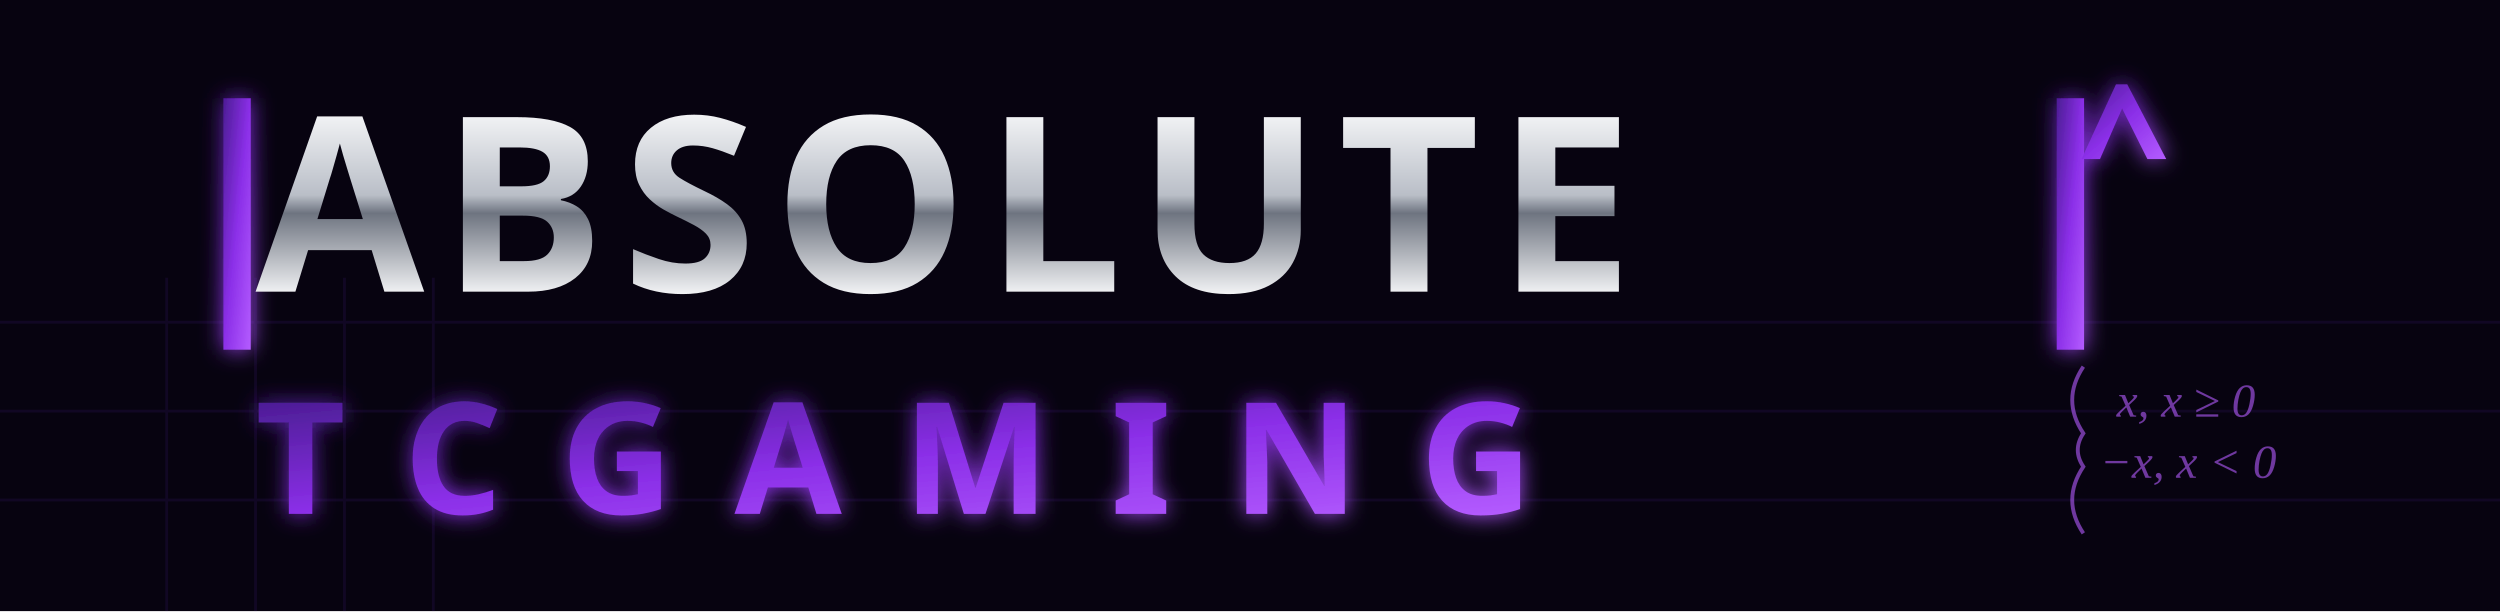
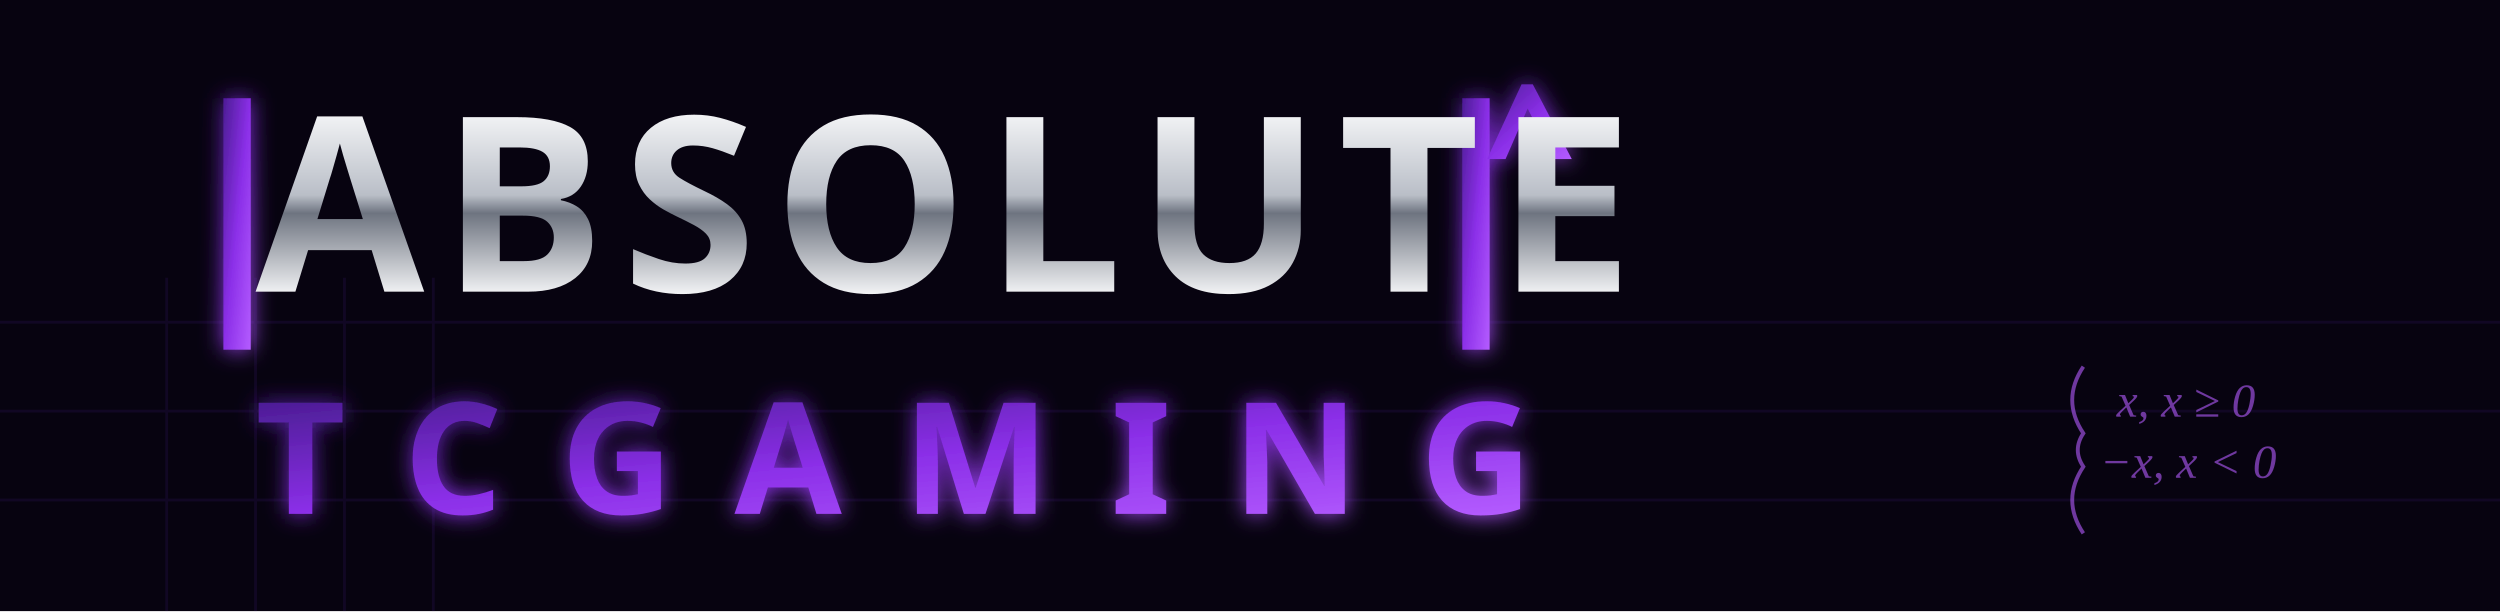
<svg xmlns="http://www.w3.org/2000/svg" viewBox="0 0 900 220" font-family="Rajdhani, 'Arial Narrow', sans-serif">
  <defs>
    <linearGradient id="chrome" x1="0" y1="0" x2="0" y2="1">
      <stop offset="0" stop-color="#F2F3F5" />
      <stop offset="0.45" stop-color="#B9BEC7" />
      <stop offset="0.55" stop-color="#6E7480" />
      <stop offset="1" stop-color="#F2F3F5" />
    </linearGradient>
    <linearGradient id="volt" x1="0" y1="0" x2="1" y2="1">
      <stop offset="0" stop-color="#4C1D95" />
      <stop offset="0.5" stop-color="#8B2FE8" />
      <stop offset="1" stop-color="#B45CFF" />
    </linearGradient>
    <filter id="glow" x="-50%" y="-50%" width="200%" height="200%">
      <feGaussianBlur stdDeviation="4" result="b" />
      <feMerge>
        <feMergeNode in="b" />
        <feMergeNode in="SourceGraphic" />
      </feMerge>
    </filter>
  </defs>
  <rect width="900" height="220" fill="#070310" />
  <g stroke="#4C1D95" stroke-width="1" opacity="0.15">
    <path d="M0 180 H900 M0 148 H900 M0 116 H900" />
    <path d="M60 100 V220 M92 100 V220 M124 100 V220 M156 100 V220" />
  </g>
  <g filter="url(#glow)">
    <text x="60" y="105" font-size="92" font-weight="700" fill="url(#volt)">|</text>
-     <text x="720" y="105" font-size="92" font-weight="700" fill="url(#volt)">|</text>
-     <text x="748" y="72" font-size="58" font-weight="700" fill="url(#volt)">^</text>
+     <text x="506" y="105" font-size="92" font-weight="700" fill="url(#volt)">|</text>
+     <text x="534" y="72" font-size="58" font-weight="700" fill="url(#volt)">^</text>
  </g>
  <text x="92" y="105" font-size="88" font-weight="700" letter-spacing="6" fill="url(#chrome)">ABSOLUTE</text>
  <text x="92" y="185" font-size="56" font-weight="600" letter-spacing="22" fill="url(#volt)" filter="url(#glow)">TCGAMING</text>
  <g font-family="'STIX Two Text', 'Times New Roman', serif" font-style="italic" font-size="17" fill="#B45CFF" opacity="0.6">
    <text x="762" y="150">x, x ≥ 0</text>
    <text x="756" y="172">−x, x &lt; 0</text>
    <path d="M750 132 q-8 12 0 24 q-4 6 0 12 q-8 12 0 24" stroke="#B45CFF" fill="none" stroke-width="1.4" />
  </g>
</svg>
